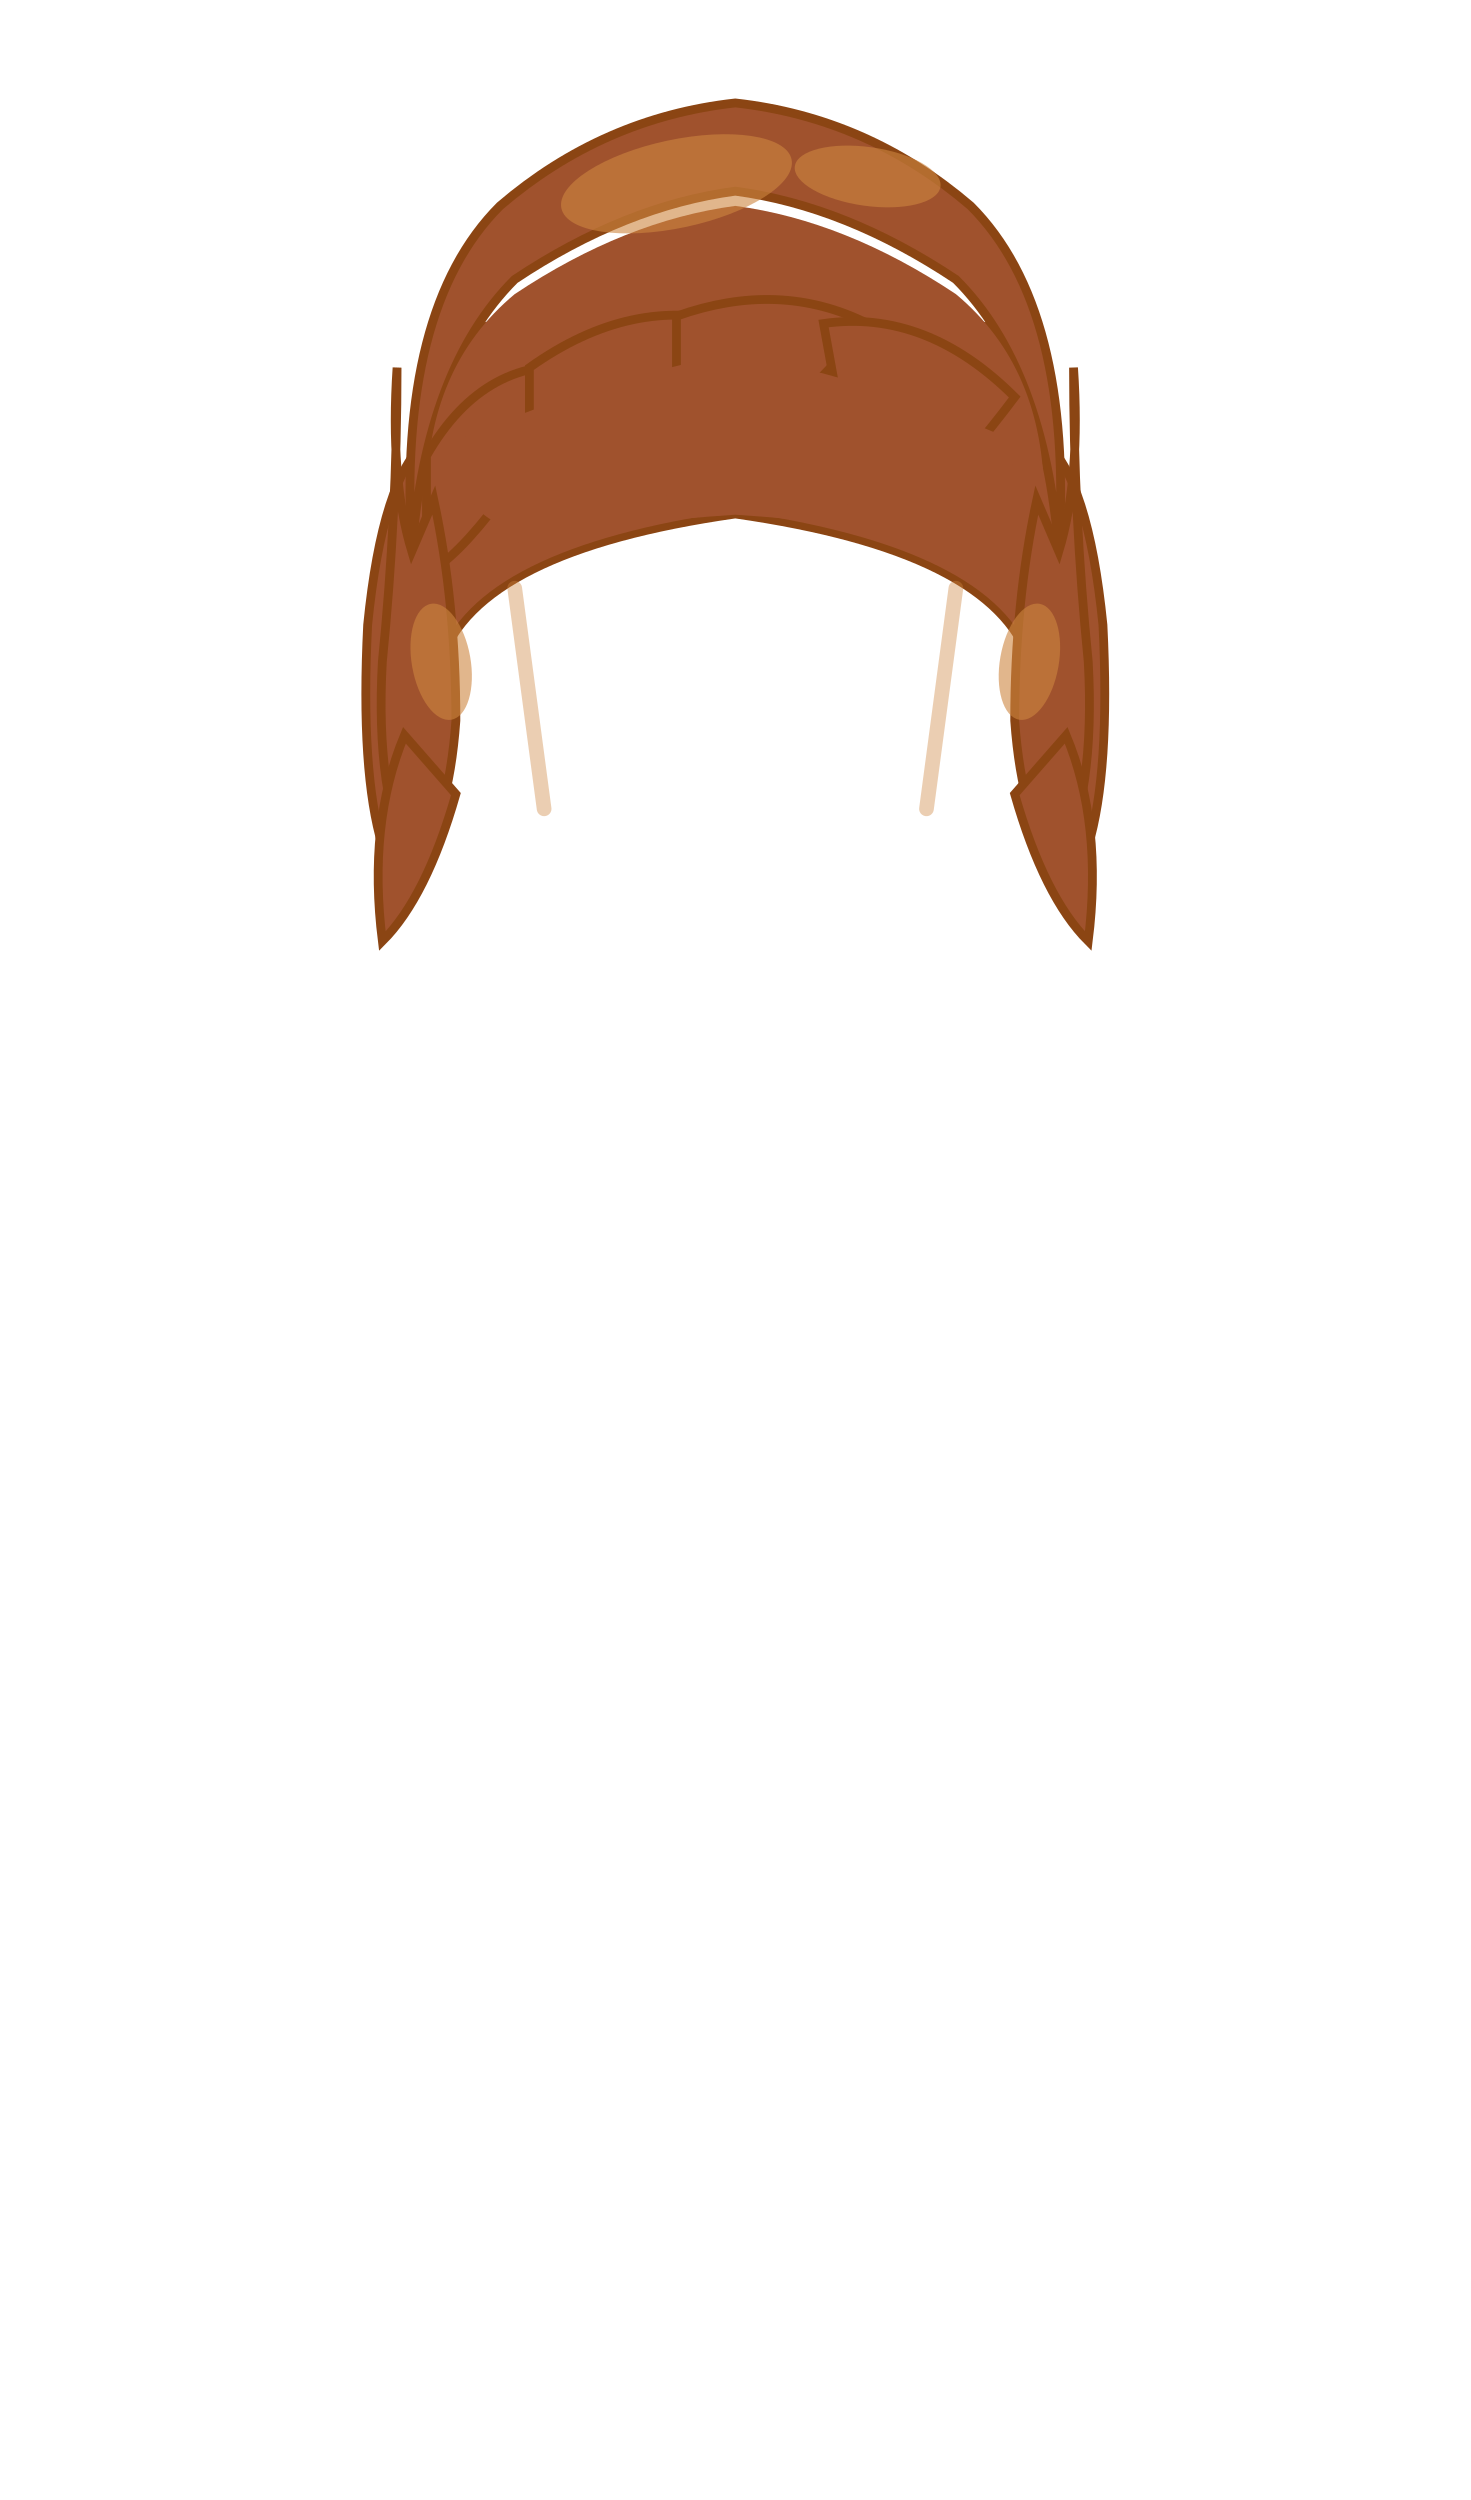
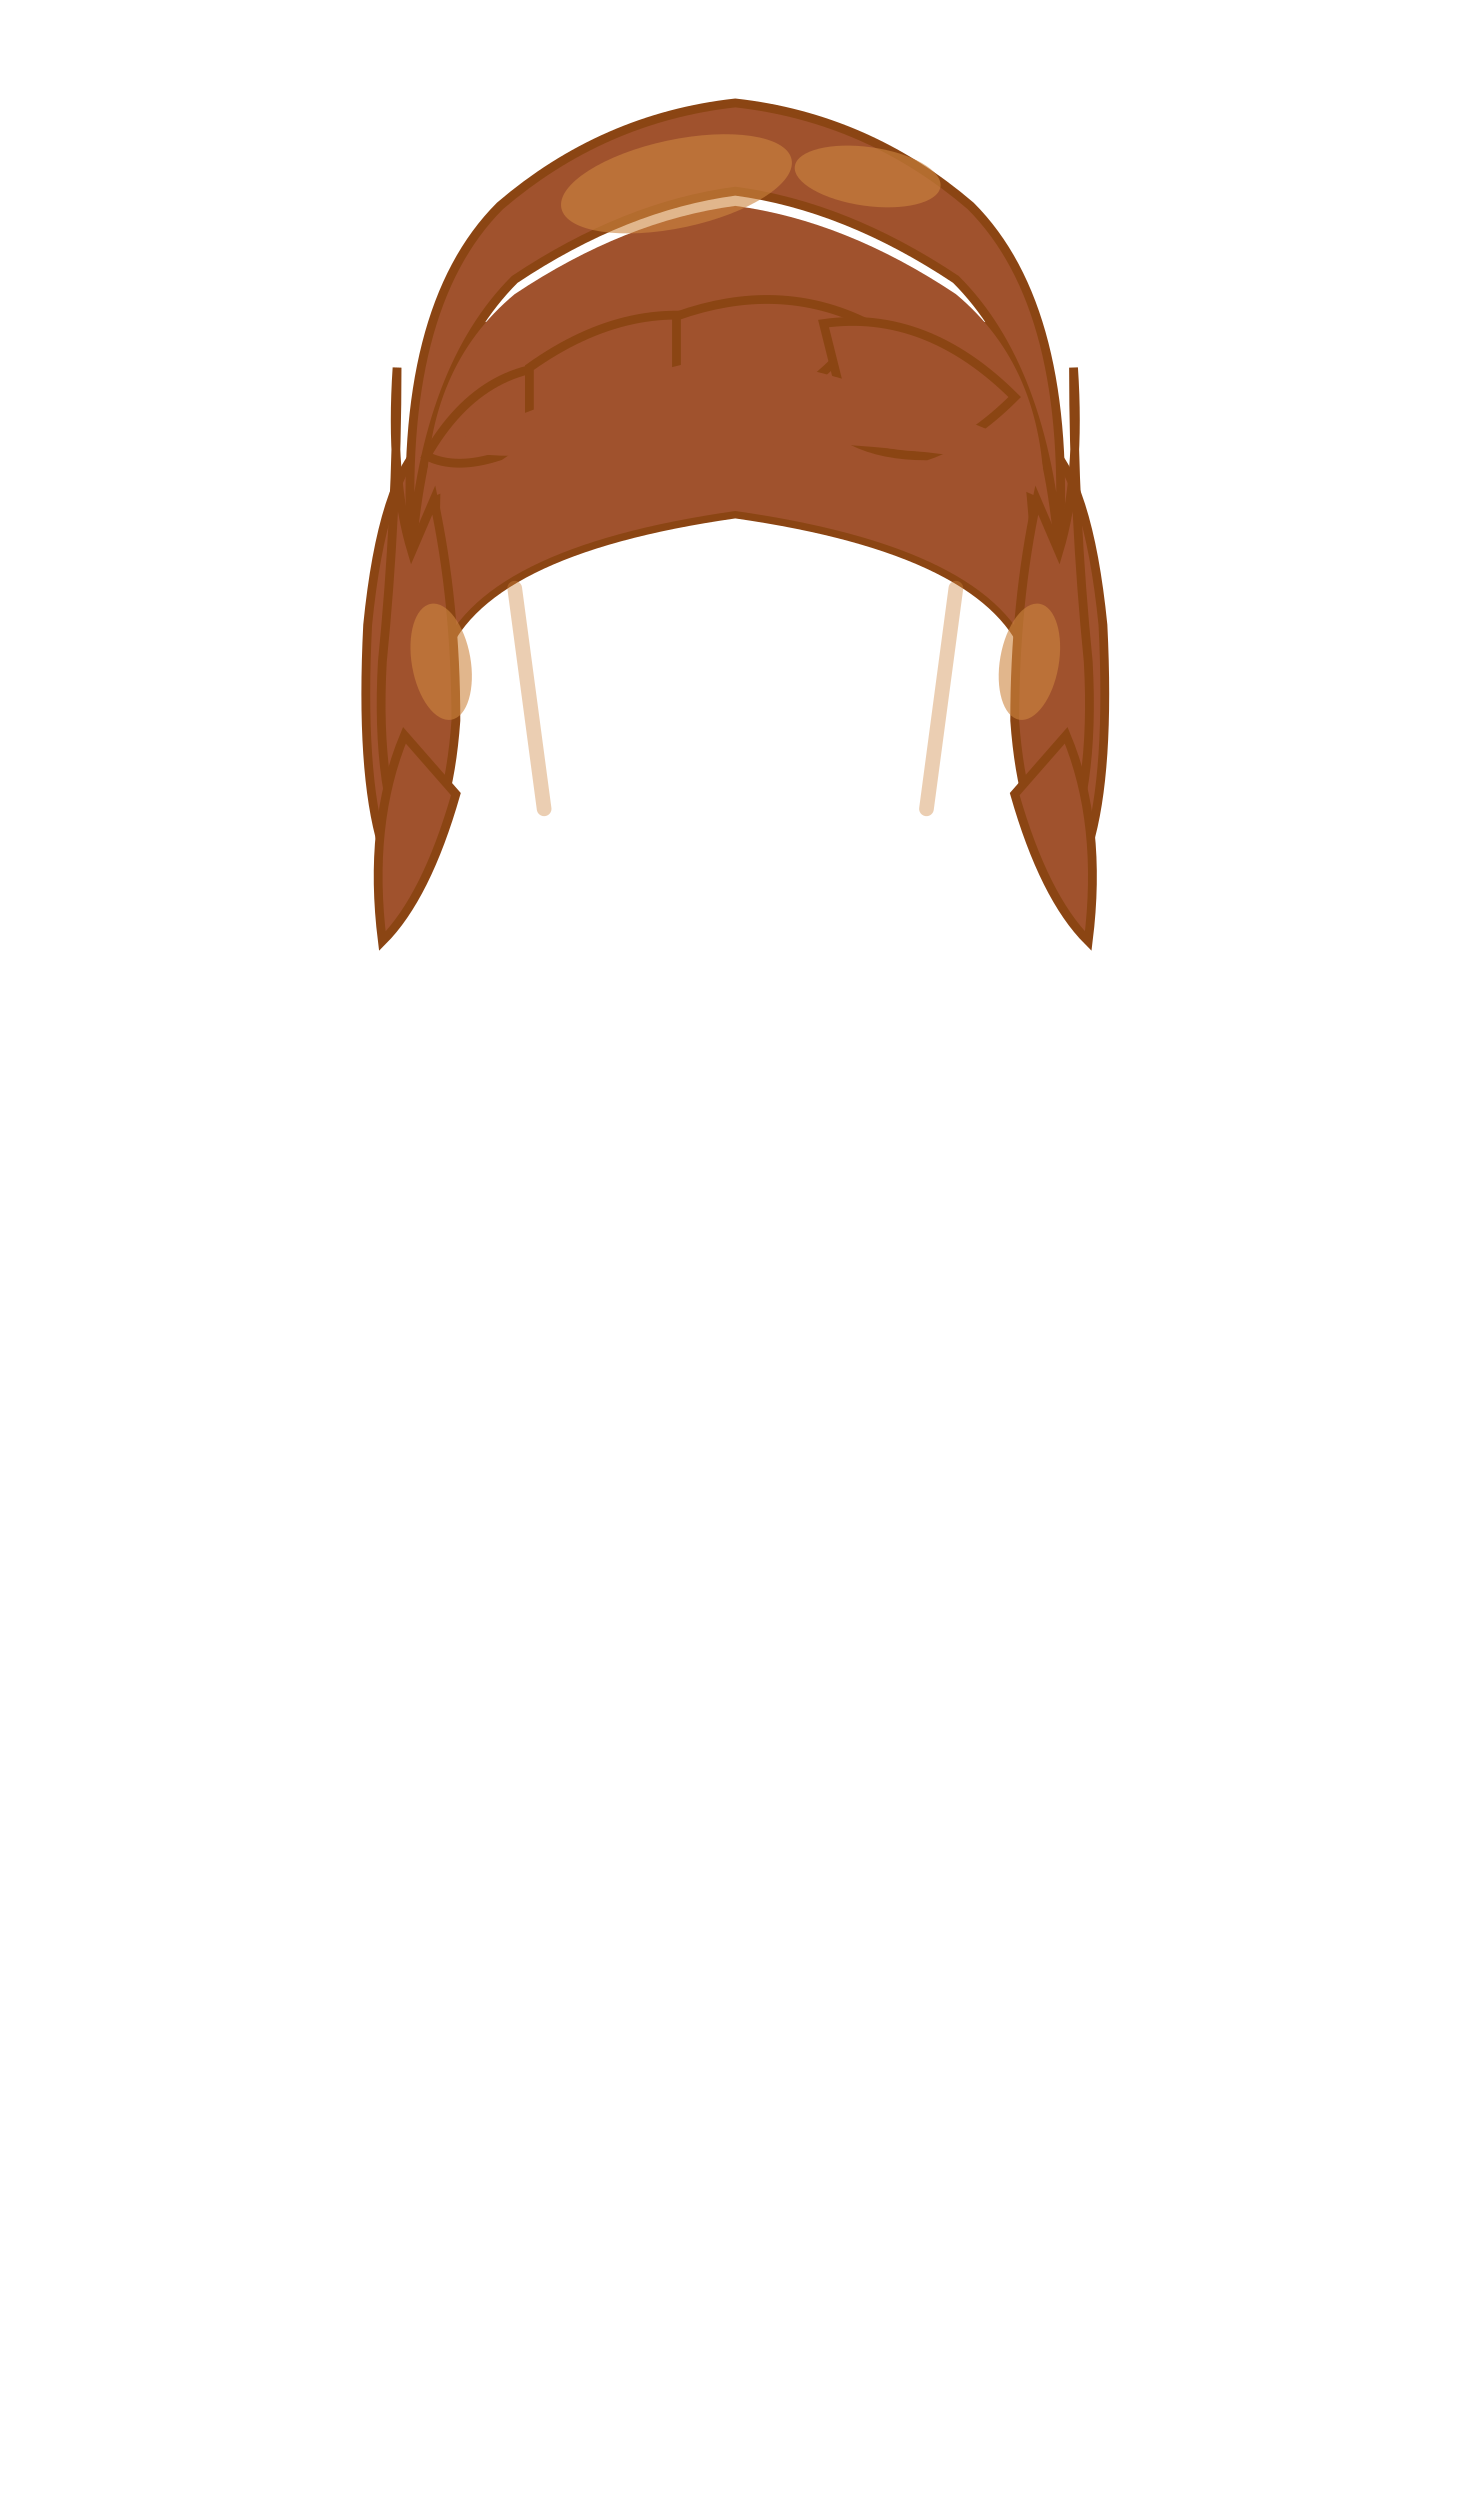
<svg xmlns="http://www.w3.org/2000/svg" viewBox="0 0 200 340">
  <defs>
    <linearGradient id="hsb-main" x1="0" y1="0" x2="1" y2="0">
      <stop offset="0%" stop-color="#8B4513" />
      <stop offset="20%" stop-color="#A0522D" />
      <stop offset="50%" stop-color="#CD853F" />
      <stop offset="80%" stop-color="#A0522D" />
      <stop offset="100%" stop-color="#8B4513" />
    </linearGradient>
    <linearGradient id="hsb-highlight" x1="0" y1="0" x2="0" y2="1">
      <stop offset="0%" stop-color="#CD853F" />
      <stop offset="100%" stop-color="#A0522D" />
    </linearGradient>
  </defs>
  <style>
    .hsb-hair{fill:#A0522D;stroke:#8B4513;stroke-width:1.2}
    .hsb-hi{fill:#CD853F;opacity:0.6}
    .hsb-shade{fill:#8B4513;opacity:0.3}
  </style>
  <g id="back-layer">
    <path d="M58 60 Q52 65 50 85 Q49 105 52 115 Q56 110 58 95 Q59 75 60 65 Z" class="hsb-hair" />
    <path d="M62 45 Q100 38 138 45 Q142 60 140 90 Q135 75 100 70 Q65 75 60 90 Q58 60 62 45 Z" fill="#A0522D" stroke="#8B4513" stroke-width="1" />
    <path d="M142 60 Q148 65 150 85 Q151 105 148 115 Q144 110 142 95 Q141 75 140 65 Z" class="hsb-hair" />
    <path d="M70 80 Q72 95 74 110" stroke="#CD853F" stroke-width="2" fill="none" opacity="0.4" stroke-linecap="round" />
    <path d="M130 80 Q128 95 126 110" stroke="#CD853F" stroke-width="2" fill="none" opacity="0.4" stroke-linecap="round" />
  </g>
  <g id="clothing">
    <path d="M56 75 Q54 42 68 28 Q82 16 100 14 Q118 16 132 28              Q146 42 144 75 Q142 50 130 38 Q115 28 100 26              Q85 28 70 38 Q58 50 56 75 Z" class="hsb-hair" />
-     <path d="M58 68 Q58 50 70 40 Q85 30 100 28 Q115 30 130 40              Q142 50 142 68 L142 78 Q130 72 100 70 Q70 72 58 78 Z" fill="#A0522D" stroke="none" />
-     <path d="M58 62 Q66 48 80 50 Q74 58 68 68 Q62 76 58 78 Z" class="hsb-hair" />
-     <path d="M72 50 Q86 40 100 44 Q92 52 84 60 Q78 66 72 68 Z" class="hsb-hair" />
-     <path d="M92 43 Q106 38 118 44 Q112 52 104 58 Q98 64 92 64 Z" class="hsb-hair" />
-     <path d="M112 44 Q126 42 138 54 Q132 62 126 68 Q120 70 116 66 Z" class="hsb-hair" />
-     <path d="M62 60 Q80 52 100 48 Q120 52 138 60 Q138 70 130 72              Q115 68 100 66 Q85 68 70 72 Q62 70 62 60 Z" fill="#A0522D" stroke="none" />
+     <path d="M58 68 Q58 50 70 40 Q85 30 100 28 Q115 30 130 40              Q142 50 142 68 L142 68 Q130 62 100 60 Q70 62 58 68 Z" fill="#A0522D" stroke="none" />
+     <path d="M58 62 Q66 48 80 50 Q74 58 68 62 Q62 64 58 62 Z" class="hsb-hair" />
+     <path d="M72 50 Q86 40 100 44 Q92 52 84 58 Q78 60 72 58 Z" class="hsb-hair" />
+     <path d="M92 43 Q106 38 118 44 Q112 52 104 56 Q98 58 92 56 Z" class="hsb-hair" />
+     <path d="M112 44 Q126 42 138 54 Q132 60 126 62 Q120 62 116 60 Z" class="hsb-hair" />
+     <path d="M62 60 Q80 52 100 48 Q120 52 138 60 Q138 62 130 62              Q115 60 100 60 Q85 60 70 62 Q62 62 62 60 Z" fill="#A0522D" stroke="none" />
    <path d="M56 75 Q53 65 54 50 Q54 70 52 90 Q51 108 56 118              Q61 112 62 98 Q62 82 59 68 Z" class="hsb-hair" />
    <path d="M144 75 Q147 65 146 50 Q146 70 148 90 Q149 108 144 118              Q139 112 138 98 Q138 82 141 68 Z" class="hsb-hair" />
    <path d="M55 100 Q50 112 52 128 Q58 122 62 108 Z" class="hsb-hair" />
    <path d="M145 100 Q150 112 148 128 Q142 122 138 108 Z" class="hsb-hair" />
    <ellipse cx="92" cy="25" rx="16" ry="6" class="hsb-hi" transform="rotate(-12 92 25)" />
    <ellipse cx="118" cy="24" rx="10" ry="4" class="hsb-hi" transform="rotate(8 118 24)" />
    <ellipse cx="60" cy="90" rx="4" ry="8" class="hsb-hi" transform="rotate(-10 60 90)" />
    <ellipse cx="140" cy="90" rx="4" ry="8" class="hsb-hi" transform="rotate(10 140 90)" />
  </g>
</svg>
